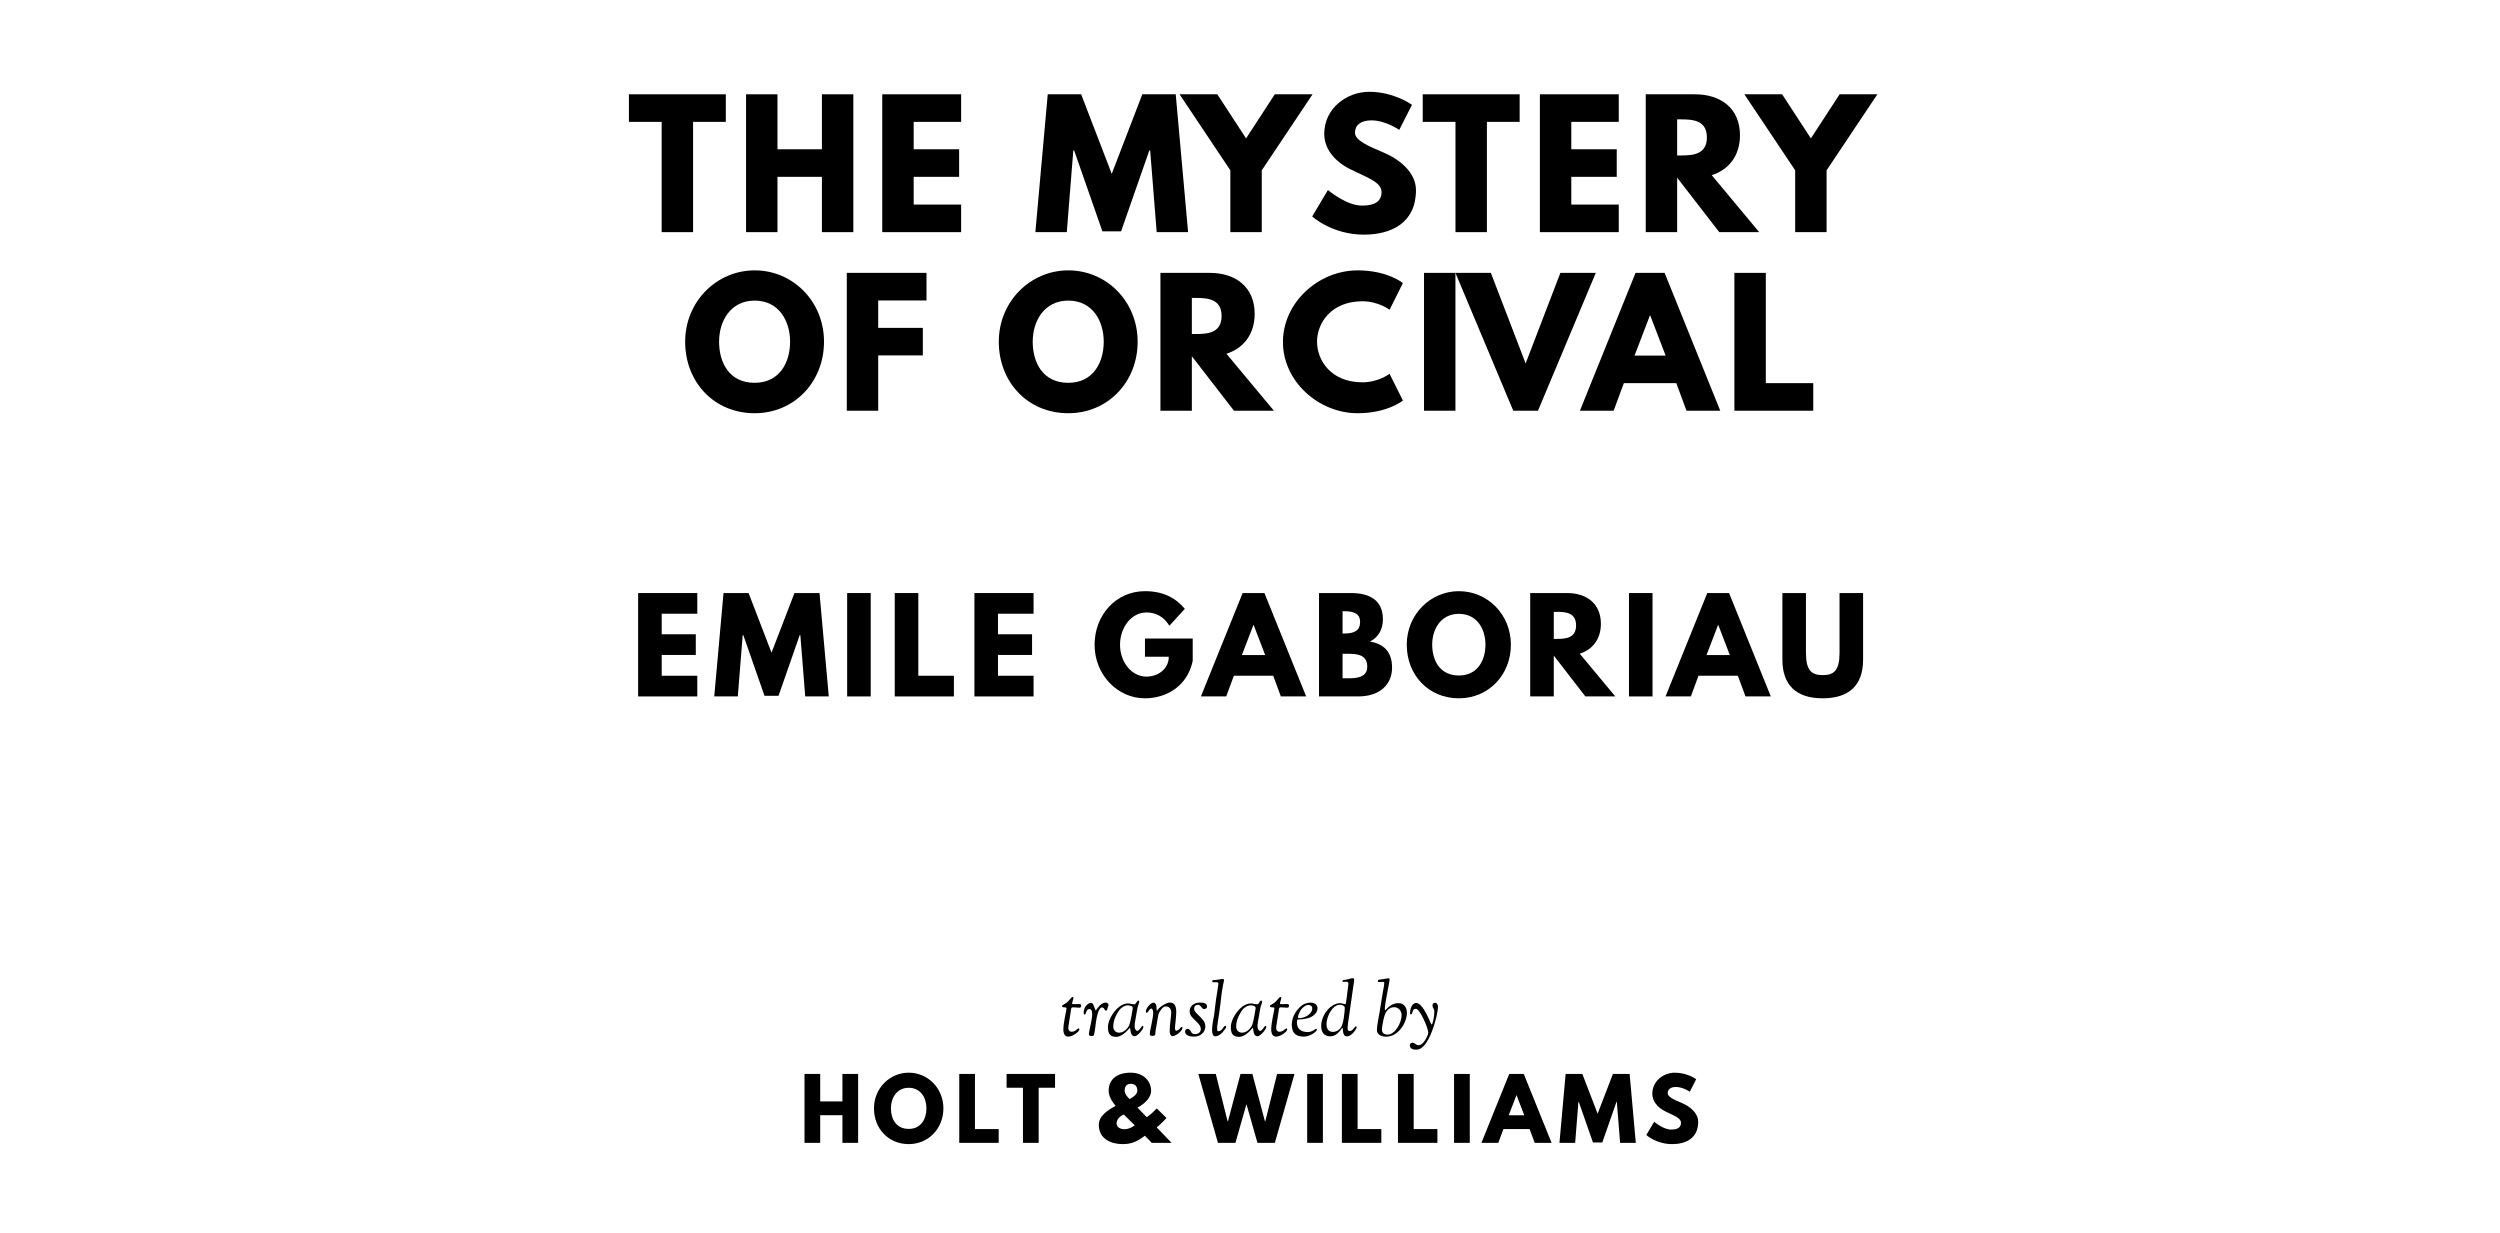
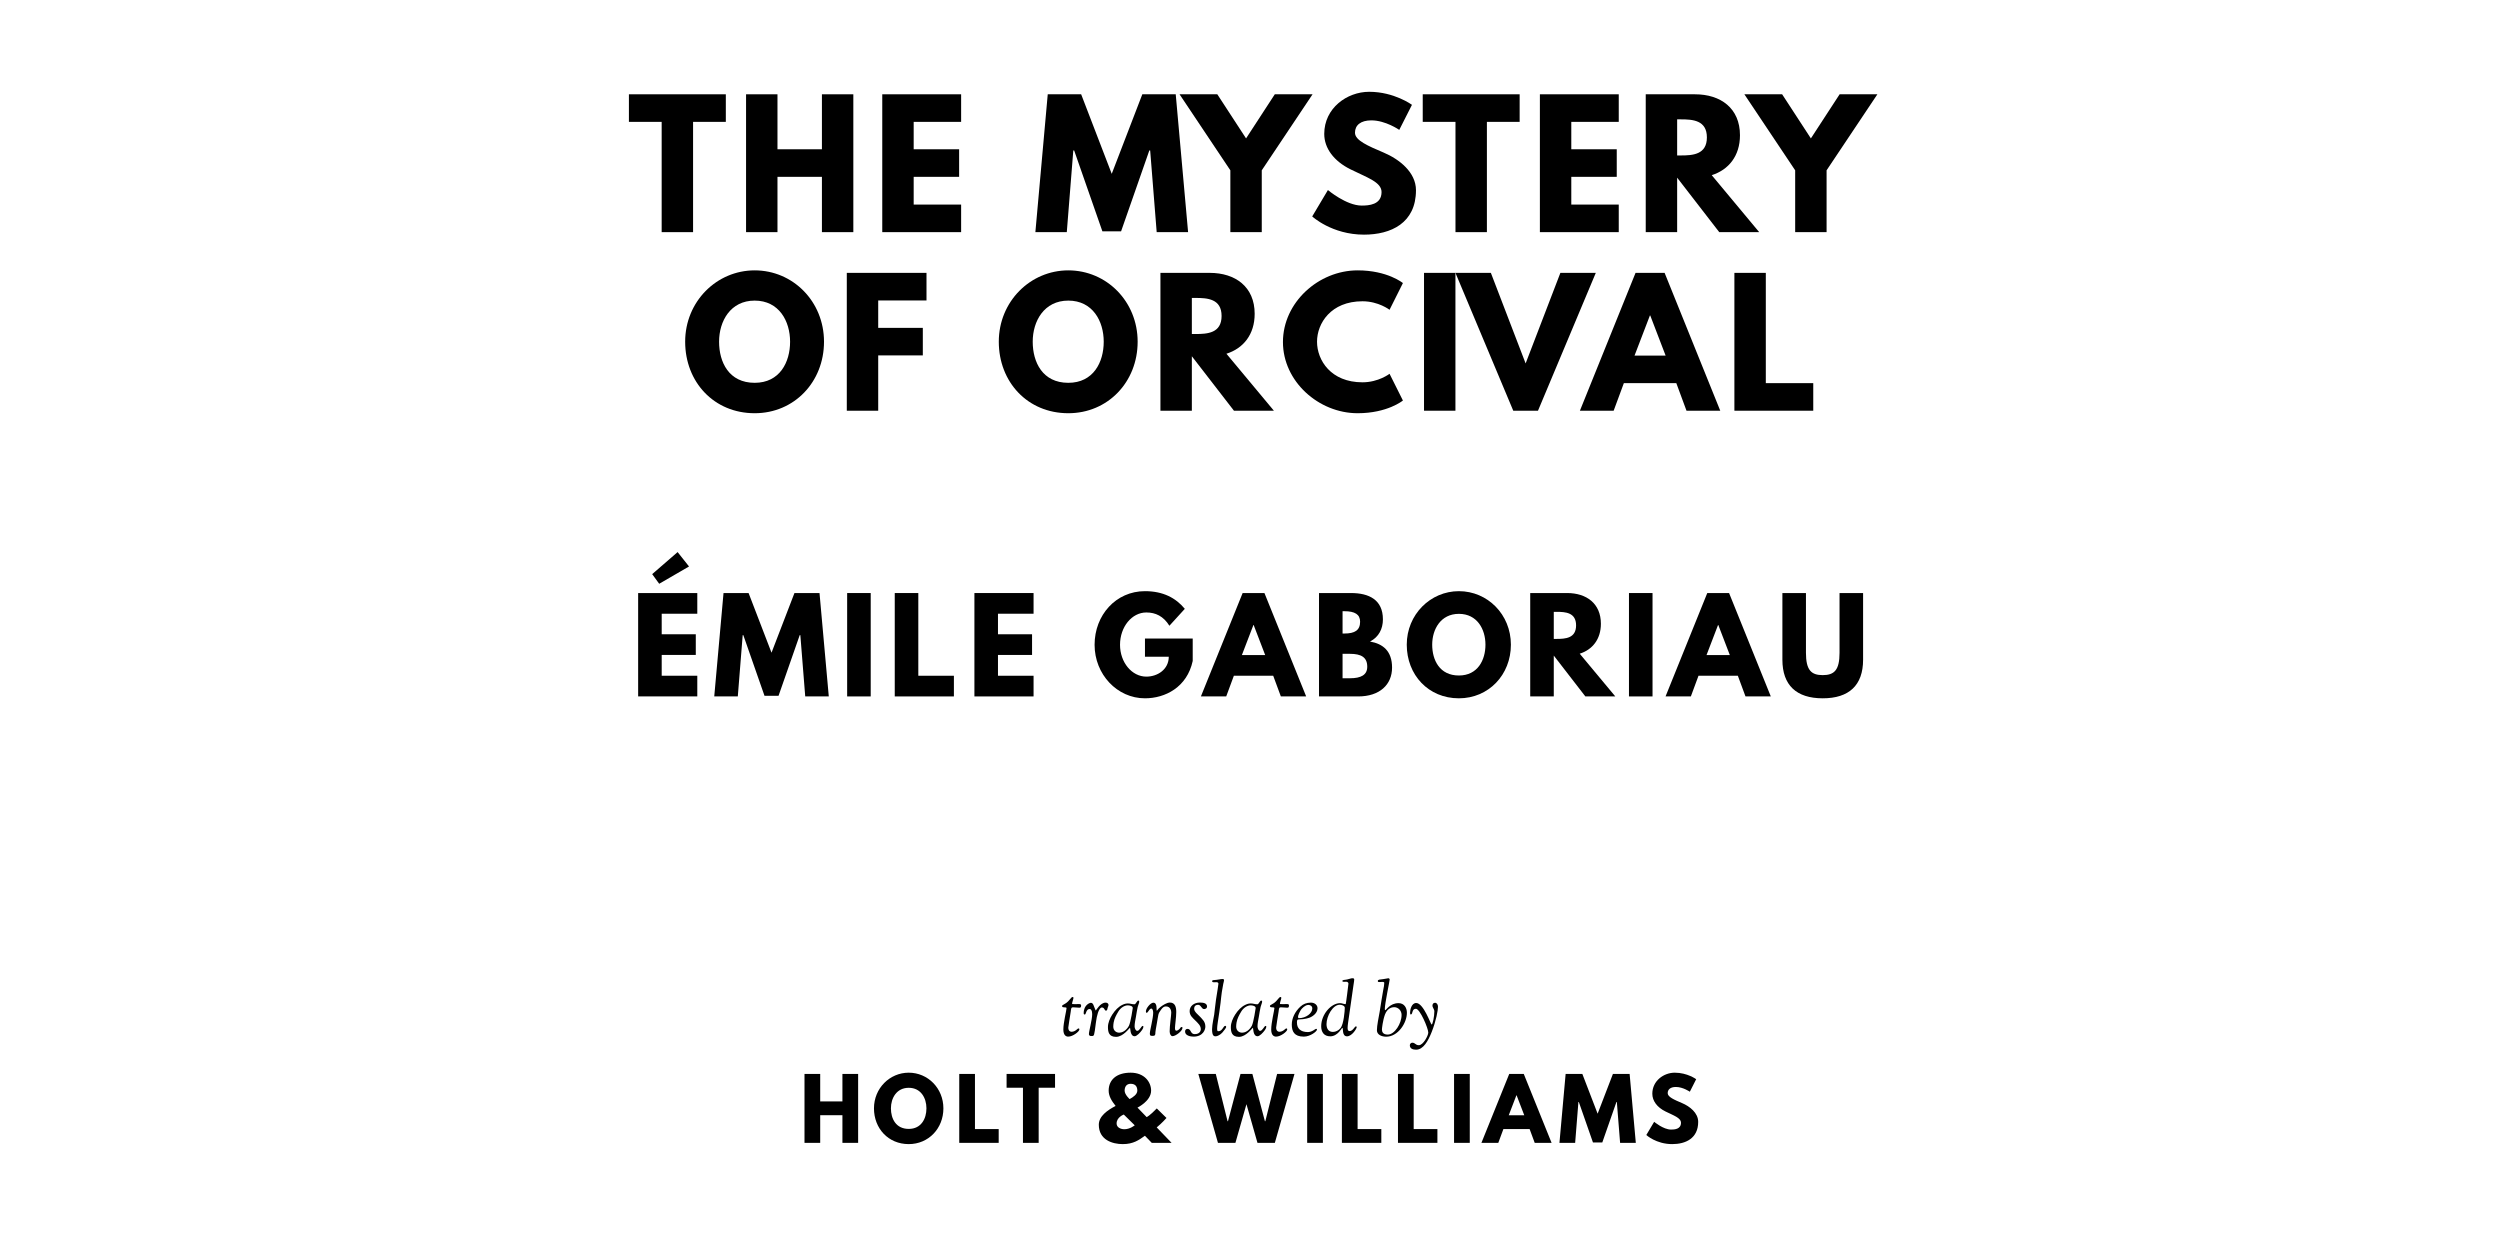
<svg xmlns="http://www.w3.org/2000/svg" version="1.1" viewBox="0 0 1400 690">
  <g aria-label="THE MYSTERY">
    <path d="m 352.192,68.246 h 18.339 V 130 h 17.591 V 68.246 h 18.339 V 52.807 h -54.269 z" />
    <path d="m 435.387,99.029 h 24.889 V 130 h 17.591 V 52.807 H 460.276 V 83.591 H 435.387 V 52.807 H 417.796 V 130 h 17.591 z" />
    <path d="M 538.232,52.807 H 494.068 V 130 h 44.164 v -15.439 h -26.573 V 99.029 h 25.45 V 83.591 H 511.659 V 68.246 h 26.573 z" />
    <path d="m 647.742,130 h 17.591 L 658.409,52.807 H 639.695 L 622.572,97.345 605.45,52.807 H 586.736 L 579.812,130 h 17.591 l 3.649,-45.754 h 0.468 l 15.813,45.287 h 10.48 L 643.625,84.246 h 0.468 z" />
    <path d="m 660.552,52.807 28.444,42.573 V 130 H 706.587 V 95.38 l 28.444,-42.573 h -21.146 L 697.792,77.509 681.698,52.807 Z" />
    <path d="m 766.745,51.404 c -12.444,0 -25.17,9.17 -25.17,23.579 0,8.047 5.427,15.251 14.69,19.836 9.17,4.585 17.404,7.111 17.404,12.725 0,7.205 -7.298,7.579 -11.134,7.579 -8.608,0 -18.901,-8.702 -18.901,-8.702 l -8.795,14.784 c 0,0 10.947,10.199 29.006,10.199 15.064,0 29.099,-6.456 29.099,-24.889 0,-10.105 -9.45,-17.404 -18.058,-21.053 -8.795,-3.743 -16.094,-6.83 -16.094,-11.135 0,-4.211 3.181,-6.924 9.17,-6.924 7.953,0 15.626,5.333 15.626,5.333 l 7.111,-14.035 c 0,0 -9.918,-7.298 -23.953,-7.298 z" />
    <path d="m 796.732,68.246 h 18.339 V 130 h 17.591 V 68.246 h 18.339 V 52.807 h -54.269 z" />
    <path d="M 906.499,52.807 H 862.336 V 130 h 44.164 v -15.439 h -26.573 V 99.029 h 25.45 V 83.591 H 879.926 V 68.246 h 26.573 z" />
    <path d="M 921.612,52.807 V 130 h 17.591 V 99.497 L 962.781,130 h 22.363 L 958.571,98.094 c 9.45,-2.994 15.813,-10.76 15.813,-22.363 0,-15.158 -10.854,-22.924 -25.17,-22.924 z m 17.591,34.246 V 66.842 h 2.058 c 6.643,0 14.596,0.468 14.596,10.105 0,9.637 -7.953,10.105 -14.596,10.105 z" />
    <path d="m 976.853,52.807 28.444,42.573 V 130 h 17.591 V 95.38 l 28.445,-42.573 h -21.146 l -16.094,24.702 -16.094,-24.702 z" />
  </g>
  <g aria-label="OF ORCIVAL">
    <path d="m 383.691,191.357 c 0,22.55 16.094,40.047 38.924,40.047 22.175,0 38.83,-17.497 38.83,-40.047 0,-22.55 -17.404,-39.953 -38.83,-39.953 -21.24,0 -38.924,17.404 -38.924,39.953 z m 18.994,0 c 0,-11.509 6.363,-23.018 19.93,-23.018 13.661,0 19.836,11.509 19.836,23.018 0,11.509 -5.801,23.018 -19.836,23.018 -14.409,0 -19.93,-11.509 -19.93,-23.018 z" />
    <path d="M 518.838,152.807 H 474.207 V 230 h 17.591 v -30.971 h 24.982 v -15.439 h -24.982 v -15.345 h 27.041 z" />
    <path d="m 559.327,191.357 c 0,22.55 16.094,40.047 38.924,40.047 22.175,0 38.83,-17.497 38.83,-40.047 0,-22.55 -17.404,-39.953 -38.83,-39.953 -21.24,0 -38.924,17.404 -38.924,39.953 z m 18.994,0 c 0,-11.509 6.363,-23.018 19.93,-23.018 13.661,0 19.836,11.509 19.836,23.018 0,11.509 -5.801,23.018 -19.836,23.018 -14.409,0 -19.93,-11.509 -19.93,-23.018 z" />
    <path d="M 649.843,152.807 V 230 h 17.591 V 199.497 L 691.012,230 H 713.375 l -26.573,-31.906 c 9.45,-2.994 15.813,-10.76 15.813,-22.363 0,-15.158 -10.854,-22.924 -25.17,-22.924 z m 17.591,34.246 V 166.842 h 2.058 c 6.643,0 14.596,0.468 14.596,10.105 0,9.637 -7.953,10.105 -14.596,10.105 z" />
    <path d="m 762.988,214.094 c -17.684,0 -25.45,-12.351 -25.45,-22.737 0,-10.292 7.766,-22.643 25.45,-22.643 8.982,0 15.158,4.772 15.158,4.772 l 7.485,-14.971 c 0,0 -8.608,-7.111 -25.357,-7.111 -21.895,0 -41.825,17.965 -41.825,40.14 0,22.082 20.023,39.86 41.825,39.86 16.749,0 25.357,-7.111 25.357,-7.111 l -7.485,-14.971 c 0,0 -6.175,4.772 -15.158,4.772 z" />
    <path d="M 815.043,152.807 H 797.452 V 230 h 17.591 z" />
    <path d="m 847.426,230 h 13.848 l 32.374,-77.193 h -19.836 l -19.462,50.713 -19.462,-50.713 h -19.836 z" />
    <path d="M 932.183,152.807 H 915.903 L 884.745,230 h 18.901 l 5.708,-15.439 h 29.38 L 944.441,230 h 18.901 z m 0.561,46.316 H 915.341 l 8.608,-22.456 h 0.187 z" />
    <path d="M 988.852,152.807 H 971.261 V 230 h 44.164 v -15.439 h -26.573 z" />
  </g>
-   <g aria-label="EMILE GABORIAU">
-     <path d="M 390.483,332.105 H 357.36 V 390 h 33.123 v -11.579 h -19.93 v -11.649 h 19.088 v -11.579 h -19.088 v -11.509 h 19.93 z" />
+   <g aria-label="ÉMILE GABORIAU">
+     <path d="m 365.22,321.509 3.93,5.404 16.702,-9.684 -6.386,-8.07 z m 25.263,10.596 H 357.36 V 390 h 33.123 v -11.579 h -19.93 v -11.649 h 19.088 v -11.579 h -19.088 v -11.509 h 19.93 z" />
    <path d="m 450.927,390 h 13.193 l -5.193,-57.895 H 444.892 l -12.842,33.404 -12.842,-33.404 H 405.173 L 399.98,390 h 13.193 l 2.737,-34.316 h 0.351 l 11.86,33.965 h 7.86 l 11.86,-33.965 h 0.351 z" />
    <path d="M 487.598,332.105 H 474.405 V 390 h 13.193 z" />
    <path d="M 514.254,332.105 H 501.061 V 390 h 33.123 v -11.579 h -19.93 z" />
    <path d="M 578.794,332.105 H 545.672 V 390 h 33.123 v -11.579 h -19.93 v -11.649 h 19.088 v -11.579 h -19.088 v -11.509 h 19.93 z" />
    <path d="m 667.918,357.579 h -26.737 v 10.175 h 13.333 c 0,7.088 -6.246,11.158 -12.561,11.158 -8.14,0 -14.737,-8 -14.737,-17.825 0,-10.035 6.596,-18.105 14.737,-18.105 5.123,0 9.544,2.035 12.912,7.439 l 8.632,-9.474 c -5.053,-6.105 -12.14,-9.895 -22.316,-9.895 -16.281,0 -28.211,13.404 -28.211,30.035 0,16.561 12.632,29.965 28.211,29.965 11.368,0 23.579,-6.246 26.737,-20.912 z" />
    <path d="M 708.085,332.105 H 695.874 L 672.506,390 h 14.175 l 4.281,-11.579 h 22.035 L 717.278,390 h 14.175 z m 0.421,34.737 H 695.453 L 701.91,350 h 0.14 z" />
    <path d="M 738.643,332.105 V 390 h 21.965 c 12,0 18.947,-6.596 18.947,-16.14 0,-9.333 -5.123,-13.333 -12.351,-14.596 4.912,-2.526 7.228,-7.088 7.228,-12.421 0,-11.018 -7.86,-14.737 -17.825,-14.737 z m 13.193,22.667 V 342.281 h 1.053 c 5.754,0 8.772,1.754 8.772,5.895 0,4.842 -3.088,6.596 -8.772,6.596 z m 0,25.053 v -13.684 h 4.14 c 6.246,0 9.684,1.895 9.684,7.228 0,4.561 -3.439,6.456 -9.684,6.456 z" />
    <path d="m 787.785,361.018 c 0,16.912 12.07,30.035 29.193,30.035 16.632,0 29.123,-13.123 29.123,-30.035 0,-16.912 -13.053,-29.965 -29.123,-29.965 -15.93,0 -29.193,13.053 -29.193,29.965 z m 14.246,0 c 0,-8.632 4.772,-17.263 14.947,-17.263 10.246,0 14.877,8.632 14.877,17.263 0,8.632 -4.351,17.263 -14.877,17.263 -10.807,0 -14.947,-8.632 -14.947,-17.263 z" />
    <path d="M 856.922,332.105 V 390 h 13.193 V 367.123 L 887.799,390 h 16.772 L 884.641,366.07 c 7.088,-2.246 11.86,-8.07 11.86,-16.772 0,-11.368 -8.14,-17.193 -18.877,-17.193 z m 13.193,25.684 v -15.158 h 1.544 c 4.982,0 10.947,0.351 10.947,7.579 0,7.228 -5.965,7.579 -10.947,7.579 z" />
    <path d="M 925.416,332.105 H 912.223 V 390 h 13.193 z" />
    <path d="M 968.282,332.105 H 956.072 L 932.703,390 h 14.175 l 4.281,-11.579 h 22.035 L 977.475,390 h 14.175 z m 0.421,34.737 H 955.651 L 962.107,350 h 0.14 z" />
    <path d="m 1043.332,332.105 h -13.193 v 33.474 c 0,9.684 -2.947,12.491 -9.403,12.491 -6.456,0 -9.403,-2.807 -9.403,-12.491 v -33.474 h -13.193 v 37.333 c 0,14.316 7.86,21.614 22.597,21.614 14.737,0 22.596,-7.298 22.596,-21.614 z" />
  </g>
  <g aria-label="translated by">
    <path d="m 594.755,563.422 c 0,1.19 2.508,0.255 2.508,1.148 0,1.148 -1.785,8.034 -1.785,11.945 0,3.316 1.573,3.996 2.721,3.996 2.635,0 6.249,-2.891 6.249,-3.996 0,-0.595 -0.34,-0.595 -0.468,-0.595 -0.68,0 -1.658,1.87 -3.996,1.87 -0.17,0 -1.743,-0.085 -1.743,-2.338 0,-0.68 0.978,-6.206 1.36,-8.842 0.255,-1.743 0.128,-2.508 1.36,-2.508 0.935,0 2.763,0.213 3.443,0.213 0.765,0 1.02,-0.255 1.02,-1.233 0,-0.51 -0.213,-0.808 -1.105,-0.808 -0.468,0 -0.808,0.043 -2.465,0.043 -1.403,0 -1.488,-0.043 -1.488,-0.298 0,-0.638 0.765,-2.635 0.765,-3.188 0,-0.383 -0.213,-0.51 -0.425,-0.51 -0.68,0 -0.765,0.553 -2.465,2.338 -1.87,1.955 -3.486,1.913 -3.486,2.763 z" />
    <path d="m 606.863,567.418 c 0,0.595 0.34,0.723 0.51,0.723 0.213,0 0.34,-0.128 0.468,-0.255 0.255,-0.298 0.595,-2.848 2.338,-2.848 0.765,0 1.445,0.765 1.445,2.891 0,3.188 -1.828,9.437 -1.828,11.137 0,1.02 0.85,1.105 1.275,1.105 h 0.213 c 1.53,0 1.445,0 2.38,-7.226 l 0.213,-1.403 c 0.213,-1.785 1.275,-7.354 3.188,-7.354 1.53,0 1.36,1.785 2.295,1.785 0.765,0 0.85,-1.318 0.935,-1.615 0.128,-0.468 0.468,-1.02 0.468,-1.573 0,-0.595 -0.468,-1.318 -1.573,-1.318 -3.146,0 -5.271,4.378 -5.569,4.378 -0.085,0 -0.128,-0.043 -1.19,-2.806 -0.255,-0.68 -0.68,-1.488 -1.573,-1.488 -0.383,0 -3.996,1.02 -3.996,5.866 z" />
    <path d="m 620.454,575.154 c 0,2.763 0.51,5.484 4.548,5.484 4.038,0 7.566,-5.101 7.779,-5.101 0.298,0 -0.085,4.761 2.635,4.761 1.148,0 3.061,-1.955 4.123,-3.486 0.553,-0.765 0.765,-1.403 0.765,-1.828 0,-0.17 -0.043,-0.468 -0.383,-0.468 -0.808,0 -1.7,2.763 -3.103,2.763 -0.808,0 -1.445,-1.403 -1.445,-2.508 0,-1.615 0.425,-3.571 0.765,-5.441 0.34,-1.913 0.595,-3.868 0.978,-5.441 0.298,-1.233 0.85,-2.253 0.85,-2.933 0,-0.468 -0.213,-0.638 -0.468,-0.638 -0.85,0 -1.36,2.083 -2.21,2.083 -1.403,0 -2.295,-0.468 -3.613,-0.468 -1.105,0 -1.955,0.213 -3.103,0.765 -2.253,1.063 -4.208,3.103 -5.739,5.526 -1.318,2.125 -2.38,4.548 -2.38,6.929 z m 2.976,-0.255 c 0,-0.765 0.085,-1.53 0.213,-2.295 0.383,-2.21 1.403,-4.123 2.635,-6.164 1.275,-2.168 3.528,-3.443 5.271,-3.443 0.893,0 2.806,0.298 2.806,1.488 0,0.128 -1.148,7.949 -2.168,9.989 -0.383,0.765 -2.38,3.826 -5.441,3.826 -1.785,0 -3.316,-1.275 -3.316,-3.401 z" />
    <path d="m 641.7,566.355 c 0,0.468 0.085,0.808 0.383,0.808 0.935,0 1.403,-2.38 2.721,-2.38 0.425,0 0.978,0.85 0.978,2.338 0,3.273 -1.87,9.862 -1.87,11.647 0,1.233 0.34,1.318 1.488,1.318 1.105,0 1.445,-0.17 1.573,-1.105 0.085,-0.595 -0.213,-0.085 0.85,-5.824 1.02,-5.484 0.51,-5.101 2.338,-7.694 0.978,-1.403 1.785,-1.87 2.763,-1.87 2.763,0 2.976,2.806 2.976,3.486 0,1.573 -0.893,7.269 -0.893,10.499 0,1.488 0.723,2.678 1.573,2.678 1.87,0 5.611,-2.976 5.611,-4.633 0,-0.255 -0.085,-0.51 -0.383,-0.51 -0.638,0 -0.808,0.51 -1.318,1.148 0,0 -0.978,0.935 -1.7,0.935 -0.468,0 -0.808,-0.34 -0.808,-1.53 0,-1.445 0.723,-5.951 0.723,-8.927 0,-2.678 -0.595,-5.313 -3.571,-5.313 -1.785,0 -4.038,1.53 -5.186,2.423 -1.573,1.19 -1.87,2.125 -2.125,2.125 -0.383,0 0.51,-4.463 -1.955,-4.463 -1.615,0 -4.166,3.188 -4.166,4.846 z" />
    <path d="m 663.651,577.705 c 0,2.253 3.061,2.806 4.718,2.806 5.441,0 6.631,-4.038 6.631,-5.569 0,-2.848 -1.615,-4.038 -2.933,-5.526 -1.02,-1.105 -3.358,-2.848 -3.358,-4.463 0,-1.275 0.638,-2.253 2.253,-2.253 1.658,0 1.828,2.38 3.358,2.38 0.213,0 1.615,-0.128 1.615,-1.445 0,-1.658 -1.658,-2.21 -3.953,-2.21 -3.316,0 -5.781,1.955 -5.781,4.803 0,2.55 1.615,3.656 3.316,5.399 1.53,1.53 2.933,2.763 2.933,4.761 0,0.51 -0.298,2.721 -3.401,2.721 -2.593,0 -1.87,-2.933 -4.038,-2.933 -0.51,0 -1.36,0.213 -1.36,1.53 z" />
    <path d="m 678.75,576.344 c 0,3.996 1.233,3.996 2.083,3.996 0.808,0 2.593,-0.85 3.698,-2.125 1.02,-1.19 2.125,-2.635 2.125,-3.061 0,-0.425 -0.213,-0.68 -0.51,-0.68 -1.105,0 -1.53,3.018 -3.868,3.018 -0.553,0 -0.68,-0.213 -0.68,-1.658 0,-1.445 0.51,-4.123 1.233,-9.139 1.36,-9.139 0.638,-7.566 2.21,-15.813 0.128,-0.808 0.425,-1.36 0.425,-1.955 0,-0.425 -0.213,-0.68 -0.893,-0.68 -1.105,0 -2.04,0.425 -5.143,0.638 -0.553,0.043 -0.638,0.383 -0.638,0.595 0,0.468 0.383,0.595 1.233,0.595 0.51,0 0.595,-0.043 1.233,-0.043 0.638,0 1.063,0.34 1.063,0.85 0,0.51 -0.638,4.336 -1.36,8.927 -0.425,2.721 -0.638,5.739 -1.02,8.417 -0.085,0.68 -1.19,5.696 -1.19,8.119 z" />
    <path d="m 689.28,575.154 c 0,2.763 0.51,5.484 4.548,5.484 4.038,0 7.566,-5.101 7.779,-5.101 0.298,0 -0.085,4.761 2.635,4.761 1.148,0 3.061,-1.955 4.123,-3.486 0.553,-0.765 0.765,-1.403 0.765,-1.828 0,-0.17 -0.043,-0.468 -0.383,-0.468 -0.808,0 -1.7,2.763 -3.103,2.763 -0.808,0 -1.445,-1.403 -1.445,-2.508 0,-1.615 0.425,-3.571 0.765,-5.441 0.34,-1.913 0.595,-3.868 0.978,-5.441 0.298,-1.233 0.85,-2.253 0.85,-2.933 0,-0.468 -0.213,-0.638 -0.468,-0.638 -0.85,0 -1.36,2.083 -2.21,2.083 -1.403,0 -2.295,-0.468 -3.613,-0.468 -1.105,0 -1.955,0.213 -3.103,0.765 -2.253,1.063 -4.208,3.103 -5.739,5.526 -1.318,2.125 -2.38,4.548 -2.38,6.929 z m 2.976,-0.255 c 0,-0.765 0.085,-1.53 0.213,-2.295 0.383,-2.21 1.403,-4.123 2.635,-6.164 1.275,-2.168 3.528,-3.443 5.271,-3.443 0.893,0 2.806,0.298 2.806,1.488 0,0.128 -1.148,7.949 -2.168,9.989 -0.383,0.765 -2.38,3.826 -5.441,3.826 -1.785,0 -3.316,-1.275 -3.316,-3.401 z" />
    <path d="m 711.154,563.422 c 0,1.19 2.508,0.255 2.508,1.148 0,1.148 -1.785,8.034 -1.785,11.945 0,3.316 1.573,3.996 2.721,3.996 2.635,0 6.249,-2.891 6.249,-3.996 0,-0.595 -0.34,-0.595 -0.468,-0.595 -0.68,0 -1.658,1.87 -3.996,1.87 -0.17,0 -1.743,-0.085 -1.743,-2.338 0,-0.68 0.978,-6.206 1.36,-8.842 0.255,-1.743 0.128,-2.508 1.36,-2.508 0.935,0 2.763,0.213 3.443,0.213 0.765,0 1.02,-0.255 1.02,-1.233 0,-0.51 -0.213,-0.808 -1.105,-0.808 -0.468,0 -0.808,0.043 -2.465,0.043 -1.403,0 -1.488,-0.043 -1.488,-0.298 0,-0.638 0.765,-2.635 0.765,-3.188 0,-0.383 -0.213,-0.51 -0.425,-0.51 -0.68,0 -0.765,0.553 -2.465,2.338 -1.87,1.955 -3.486,1.913 -3.486,2.763 z" />
    <path d="m 723.403,573.751 c 0,3.783 1.318,6.759 6.716,6.759 3.698,0 7.396,-2.976 7.396,-3.953 0,-0.255 -0.17,-0.425 -0.51,-0.425 -0.468,0 -2.168,1.828 -4.591,1.828 -4.208,0 -6.121,-2.125 -6.121,-5.314 0,-1.105 0.128,-1.743 0.723,-1.743 3.996,-0.043 6.291,-0.978 6.674,-1.148 0.808,-0.34 4.123,-2.083 4.123,-5.143 0,-1.87 -1.7,-3.146 -3.698,-3.146 -2.38,0 -4.336,0.765 -5.909,2.253 -2.933,2.721 -4.803,6.376 -4.803,10.032 z m 3.486,-4.421 c 0,-0.553 0.978,-3.273 2.253,-4.591 1.105,-1.148 2.423,-1.998 3.486,-1.998 0.723,0 2.253,0.383 2.253,1.998 0,2.678 -3.486,5.441 -7.609,5.441 -0.298,0 -0.383,-0.553 -0.383,-0.85 z" />
    <path d="m 739.868,574.687 c 0,3.188 1.488,5.654 5.101,5.654 4.208,0 6.376,-4.761 6.759,-4.761 0.595,0 -0.383,4.761 2.593,4.761 2.763,0 5.441,-4.293 5.441,-5.186 0,-0.17 -0.128,-0.383 -0.468,-0.383 -0.68,0 -1.658,2.635 -3.528,2.635 -0.978,0 -1.105,-0.893 -1.105,-1.828 0,-1.275 0.425,-3.953 0.893,-7.184 2.38,-17.386 2.806,-18.746 2.806,-19.851 0,-0.383 -0.298,-0.723 -0.68,-0.723 -1.148,0 -0.893,0.085 -3.273,0.68 -1.19,0.298 -2.678,0.128 -2.678,0.85 0,0.298 0.255,0.468 0.68,0.468 0.043,0 1.02,-0.043 1.488,-0.043 0.638,0 1.233,0.425 1.233,1.063 0,0.298 -1.403,11.477 -1.53,11.477 -1.19,0 -2.04,-0.553 -3.146,-0.553 -5.058,0 -10.584,6.334 -10.584,12.922 z m 2.976,-1.19 c 0,-4.463 3.486,-10.84 7.396,-10.84 1.148,0 2.848,0.553 2.848,1.7 0,1.7 -0.638,9.182 -2.338,11.307 -1.105,1.403 -2.763,2.21 -4.293,2.21 -2.593,0 -3.613,-1.913 -3.613,-4.378 z" />
    <path d="m 771.07,576.982 c 0,2.465 2.678,3.571 5.186,3.571 6.589,0 11.605,-7.609 11.605,-13.39 0,-2.763 -1.488,-5.399 -4.676,-5.399 -4.888,0 -6.886,3.953 -7.481,3.953 -0.085,0 -0.213,-0.34 -0.213,-0.638 0,-3.061 2.721,-15.728 2.721,-16.493 0,-0.468 -0.34,-0.765 -0.808,-0.765 -0.255,0 -1.02,0.255 -2.678,0.468 -1.955,0.255 -3.146,0.213 -3.146,1.063 0,0.595 0.34,0.595 0.808,0.595 0.638,0 1.105,-0.085 1.743,-0.085 0.85,0 1.063,0.298 1.063,0.51 0,1.02 -0.255,2.508 -0.638,4.336 -0.638,3.146 -1.148,7.269 -1.913,11.69 -0.595,3.443 -1.573,7.864 -1.573,10.584 z m 2.806,-0.51 c 0,-0.425 0.468,-4.973 1.7,-8.332 1.36,-3.698 4.123,-4.123 5.143,-4.123 2.338,0 4.166,1.955 4.166,4.336 0,4.888 -3.911,11.01 -7.736,11.01 -2.635,0 -3.273,-1.445 -3.273,-2.891 z" />
    <path d="m 789.506,585.313 c 0,1.955 1.7,2.508 3.528,2.508 3.996,0 6.716,-4.846 8.714,-9.904 2.508,-6.334 3.528,-12.2 3.528,-14.113 0,-1.318 -0.723,-2.253 -1.658,-2.253 -1.02,0 -1.445,0.808 -1.445,1.573 0,1.148 1.063,1.998 1.063,3.231 0,2.848 -0.935,7.396 -1.53,7.396 -0.468,0 -4.506,-12.072 -8.629,-12.072 -2.593,0 -3.443,3.698 -3.443,5.484 0,0.723 0.17,0.935 0.425,0.935 1.275,0 0.383,-3.188 2.848,-3.188 2.253,0 6.929,10.967 6.929,13.348 0,1.615 -2.806,7.056 -5.271,7.056 -1.955,0 -1.998,-1.403 -3.698,-1.403 -0.723,0 -1.36,0.68 -1.36,1.403 z" />
  </g>
  <g aria-label="HOLT &amp; WILLIAMS">
    <path d="m 459.314,624.515 h 12.444 V 640 h 8.795 v -38.596 h -8.795 v 15.392 H 459.314 V 601.404 H 450.519 V 640 h 8.795 z" />
    <path d="m 489.424,620.678 c 0,11.275 8.047,20.023 19.462,20.023 11.088,0 19.415,-8.749 19.415,-20.023 0,-11.275 -8.702,-19.977 -19.415,-19.977 -10.62,0 -19.462,8.702 -19.462,19.977 z m 9.497,0 c 0,-5.754 3.181,-11.509 9.965,-11.509 6.83,0 9.918,5.754 9.918,11.509 0,5.754 -2.901,11.509 -9.918,11.509 -7.205,0 -9.965,-5.754 -9.965,-11.509 z" />
    <path d="m 545.977,601.404 h -8.795 V 640 h 22.082 v -7.719 h -13.287 z" />
    <path d="m 563.689,609.123 h 9.17 V 640 h 8.795 v -30.877 h 9.17 v -7.719 h -27.134 z" />
    <path d="m 615.333,629.848 c 0,8.561 7.719,10.854 13.427,10.854 5.942,0 9.029,-2.292 12.398,-4.678 L 644.994,640 h 11.088 l -8.327,-8.655 c 2.854,-2.292 5.474,-5.287 5.474,-5.287 l -5.427,-5.333 c -3.977,4.117 -5.661,4.865 -5.661,4.865 l -5.146,-5.333 c 0,0 7.626,-3.696 7.626,-9.497 0,-4.819 -3.743,-10.058 -11.462,-10.058 -8,0 -12.304,4.07 -12.304,10.058 0,3.041 1.637,5.754 3.883,8.561 -4.538,2.386 -9.404,5.708 -9.404,10.526 z m 17.825,-22.924 c 2.854,0 3.743,1.778 3.743,3.836 0,2.058 -2.339,3.649 -4.304,4.725 0,0 -2.807,-2.48 -2.807,-4.725 0,-2.058 0.982,-3.836 3.368,-3.836 z m 2.292,23.251 c 0,0 -2.62,2.199 -5.801,2.199 -2.058,0 -4.351,-0.982 -4.351,-3.228 0,-3.556 4.023,-5.006 4.023,-5.006 z" />
    <path d="m 704.186,640 h 9.731 l 10.994,-38.596 h -9.731 l -6.596,26.48 h -0.234 l -7.018,-26.48 h -6.643 l -7.018,26.48 h -0.234 l -6.596,-26.48 h -9.778 L 682.058,640 h 9.778 l 6.175,-21.661 z" />
    <path d="M 740.817,601.404 H 732.021 V 640 h 8.795 z" />
    <path d="m 760.254,601.404 h -8.795 V 640 h 22.082 v -7.719 h -13.287 z" />
    <path d="M 791.661,601.404 H 782.865 V 640 h 22.082 v -7.719 h -13.287 z" />
    <path d="m 823.068,601.404 h -8.795 V 640 h 8.795 z" />
    <path d="m 853.312,601.404 h -8.14 L 829.593,640 h 9.45 l 2.854,-7.719 h 14.69 l 2.854,7.719 h 9.45 z m 0.281,23.158 h -8.702 l 4.304,-11.228 h 0.094 z" />
    <path d="m 907.257,640 h 8.795 l -3.462,-38.596 h -9.357 l -8.561,22.269 -8.561,-22.269 h -9.357 L 873.292,640 h 8.795 l 1.825,-22.877 h 0.234 l 7.906,22.643 h 5.24 l 7.906,-22.643 h 0.234 z" />
    <path d="m 937.885,600.702 c -6.222,0 -12.585,4.585 -12.585,11.789 0,4.023 2.713,7.626 7.345,9.918 4.585,2.292 8.702,3.556 8.702,6.363 0,3.602 -3.649,3.789 -5.567,3.789 -4.304,0 -9.45,-4.351 -9.45,-4.351 l -4.398,7.392 c 0,0 5.474,5.099 14.503,5.099 7.532,0 14.55,-3.228 14.55,-12.444 0,-5.053 -4.725,-8.702 -9.029,-10.526 -4.398,-1.871 -8.047,-3.415 -8.047,-5.567 0,-2.105 1.591,-3.462 4.585,-3.462 3.977,0 7.813,2.667 7.813,2.667 l 3.556,-7.018 c 0,0 -4.959,-3.649 -11.977,-3.649 z" />
  </g>
</svg>
